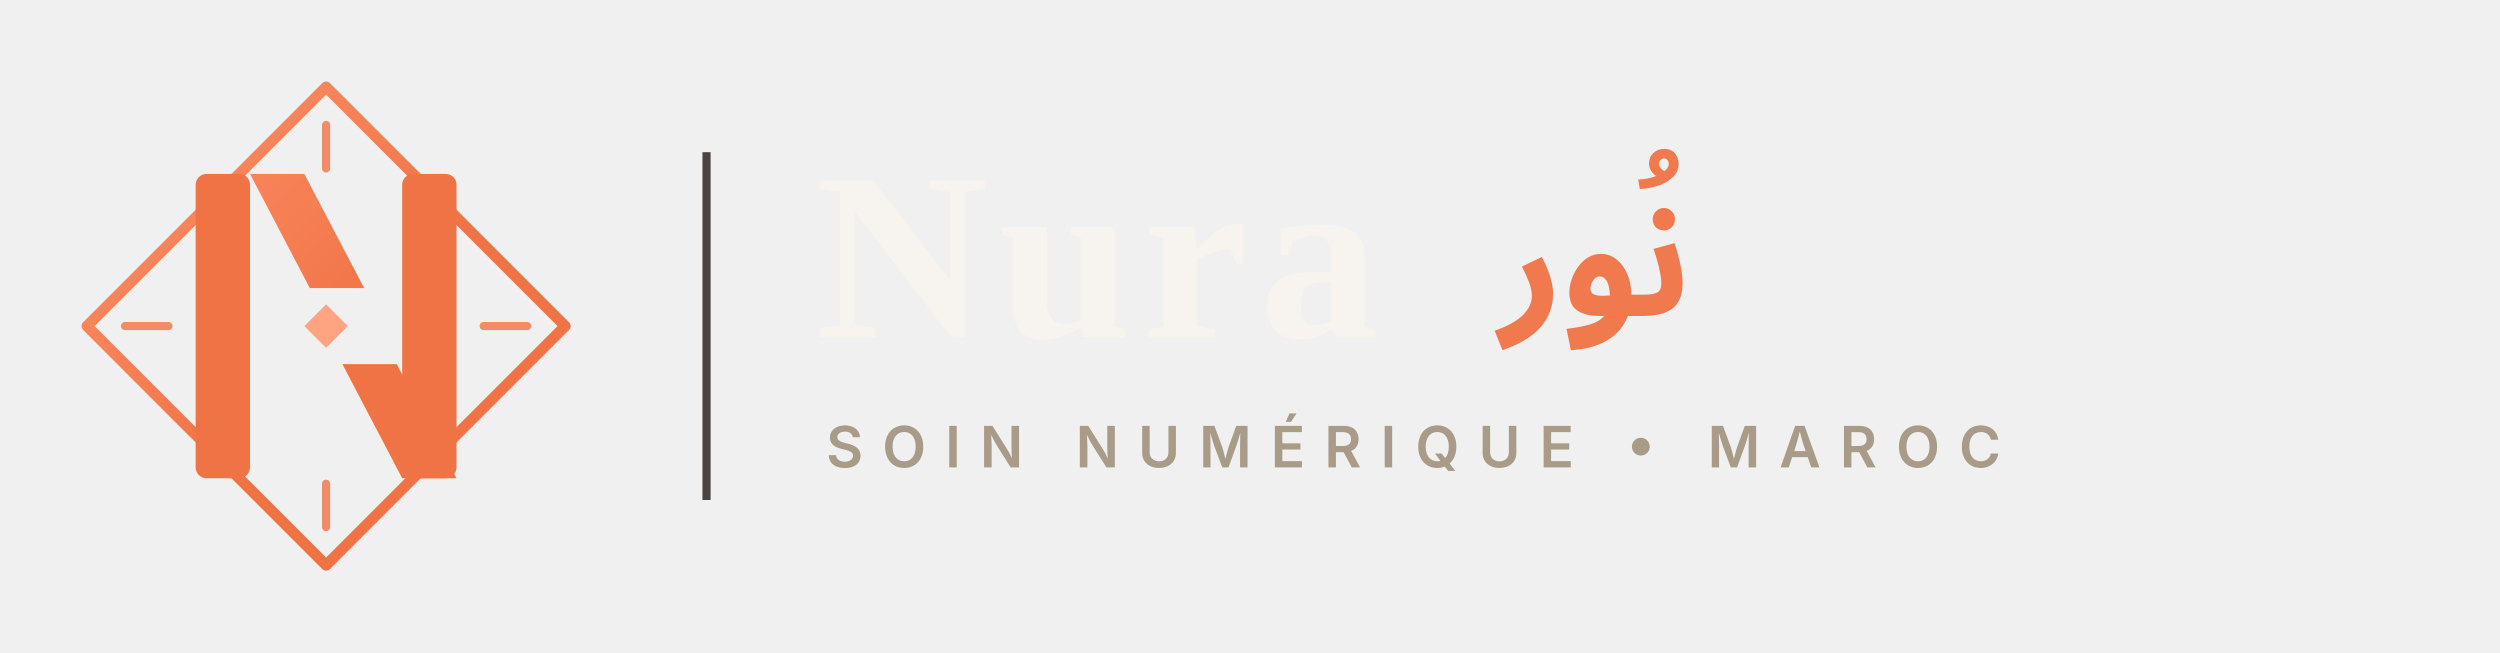
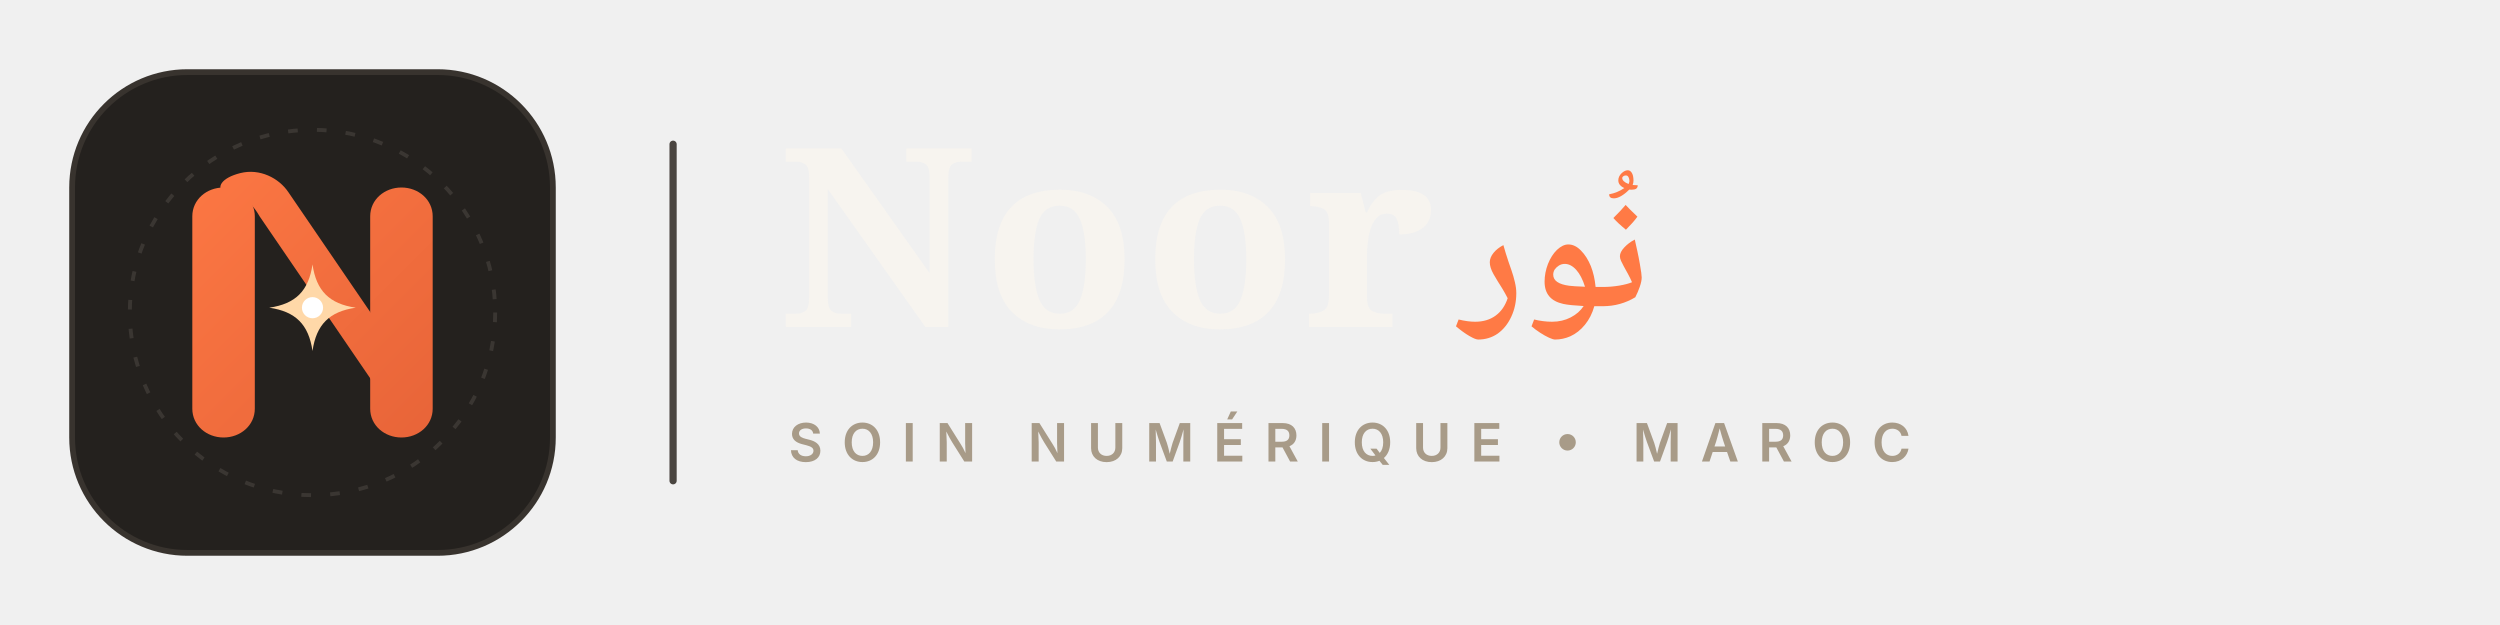
- <svg xmlns="http://www.w3.org/2000/svg" viewBox="0 0 460 120" width="460" height="120" fill="none">
+ <svg xmlns="http://www.w3.org/2000/svg" viewBox="0 0 520 130" width="520" height="130" fill="none">
  <defs>
-     <linearGradient id="dark-grad" x1="10" y1="10" x2="110" y2="110" gradientUnits="userSpaceOnUse">
-       <stop offset="0%" stop-color="#FF936A" />
-       <stop offset="100%" stop-color="#F07346" />
+     <linearGradient id="dark-terracotta" x1="15" y1="15" x2="95" y2="95" gradientUnits="userSpaceOnUse">
+       <stop offset="0%" stop-color="#FF7A45" />
+       <stop offset="100%" stop-color="#E05D34" />
+     </linearGradient>
+     <linearGradient id="dark-star" x1="55" y1="35" x2="55" y2="75" gradientUnits="userSpaceOnUse">
+       <stop offset="0%" stop-color="#FFD8A8" />
+       <stop offset="100%" stop-color="#FFA94D" />
    </linearGradient>
  </defs>
-   <g transform="translate(10, 10) scale(0.5)">
-     <polygon points="100,12 188,100 100,188 12,100" fill="none" stroke="url(#dark-grad)" stroke-width="4" stroke-linejoin="round" />
-     <line x1="100" y1="26" x2="100" y2="42" stroke="#F07346" stroke-width="3" stroke-linecap="round" opacity="0.8" />
-     <line x1="100" y1="158" x2="100" y2="174" stroke="#F07346" stroke-width="3" stroke-linecap="round" opacity="0.8" />
-     <line x1="26" y1="100" x2="42" y2="100" stroke="#F07346" stroke-width="3" stroke-linecap="round" opacity="0.8" />
-     <line x1="158" y1="100" x2="174" y2="100" stroke="#F07346" stroke-width="3" stroke-linecap="round" opacity="0.8" />
-     <rect x="52" y="44" width="20" height="112" rx="4" fill="#F07346" />
-     <rect x="128" y="44" width="20" height="112" rx="4" fill="#F07346" />
-     <polygon points="72,44 92,44 114,86 94,86" fill="url(#dark-grad)" />
-     <polygon points="106,114 126,114 148,156 128,156" fill="url(#dark-grad)" />
-     <polygon points="100,92 108,100 100,108 92,100" fill="#FFA480" />
+   <g transform="translate(15, 15)">
+     <rect width="100" height="100" rx="24" fill="#24211E" stroke="#38332E" stroke-width="1.2" />
+     <circle cx="50" cy="50" r="38" stroke="#4A4540" stroke-width="0.8" stroke-dasharray="2 4" opacity="0.6" />
+     <path d="M25 74 V30 C25 26.5 28 24 31.5 24 C35 24 38 26.5 38 30 V70 C38 73.5 35 76 31.5 76 C28 76 25 73.5 25 70 Z" fill="url(#dark-terracotta)" />
+     <path d="M62 30 C62 26.5 65 24 68.5 24 C72 24 75 26.5 75 30 V70 C75 73.5 72 76 68.5 76 C65 76 62 73.5 62 70 Z" fill="url(#dark-terracotta)" />
+     <path d="M31.5 25 C34.5 25 37 26.5 39 30 L67 71 C68.5 73 71 74 73 73 C75 71.5 75 69 73 66 L45 25 C43 22 39 20 35 21 C31 22 30 24 31.5 25 Z" fill="url(#dark-terracotta)" />
+     <g transform="translate(50, 49)">
+       <path d="M0 -9 C0.8 -3.5 3.5 -0.8 9 0 C3.5 0.8 0.8 3.5 0 9 C-0.8 3.5 -3.5 0.8 -9 0 C-3.5 -0.8 -0.8 -3.5 0 -9 Z" fill="url(#dark-star)" />
+       <circle cx="0" cy="0" r="2.2" fill="#FFFFFF" />
+     </g>
  </g>
-   <line x1="130" y1="28" x2="130" y2="92" stroke="#4A4540" stroke-width="1.5" />
-   <g transform="translate(150, 0)">
-     <text x="0" y="62" font-family="'Cormorant Garamond', Georgia, 'Times New Roman', serif" font-size="44" font-weight="600" fill="#F7F4EF" letter-spacing="2">Nura</text>
-     <text x="126" y="58" font-family="'Amiri', 'Traditional Arabic', 'Noto Sans Arabic', serif" font-size="28" font-weight="700" fill="#F07346" opacity="0.95">نُور</text>
-     <text x="2" y="86" font-family="'Inter', -apple-system, sans-serif" font-size="10.5" font-weight="600" fill="#A89B88" letter-spacing="3.5">SOIN NUMÉRIQUE • MAROC</text>
+   <line x1="140" y1="30" x2="140" y2="100" stroke="#4A4540" stroke-width="1.5" stroke-linecap="round" />
+   <g transform="translate(162, 0)">
+     <text x="0" y="68" font-family="'Cormorant Garamond', 'Didot', 'Bodoni MT', Georgia, serif" font-size="52" font-weight="600" fill="#F7F4EF" letter-spacing="1.5">Noor</text>
+     <text x="142" y="64" font-family="'Amiri', 'Traditional Arabic', 'Noto Naskh Arabic', serif" font-size="34" font-weight="700" fill="#FF7A45">نُور</text>
+     <text x="2" y="96" font-family="'Inter', -apple-system, sans-serif" font-size="11" font-weight="600" fill="#A89B88" letter-spacing="4">SOIN NUMÉRIQUE • MAROC</text>
  </g>
</svg>
